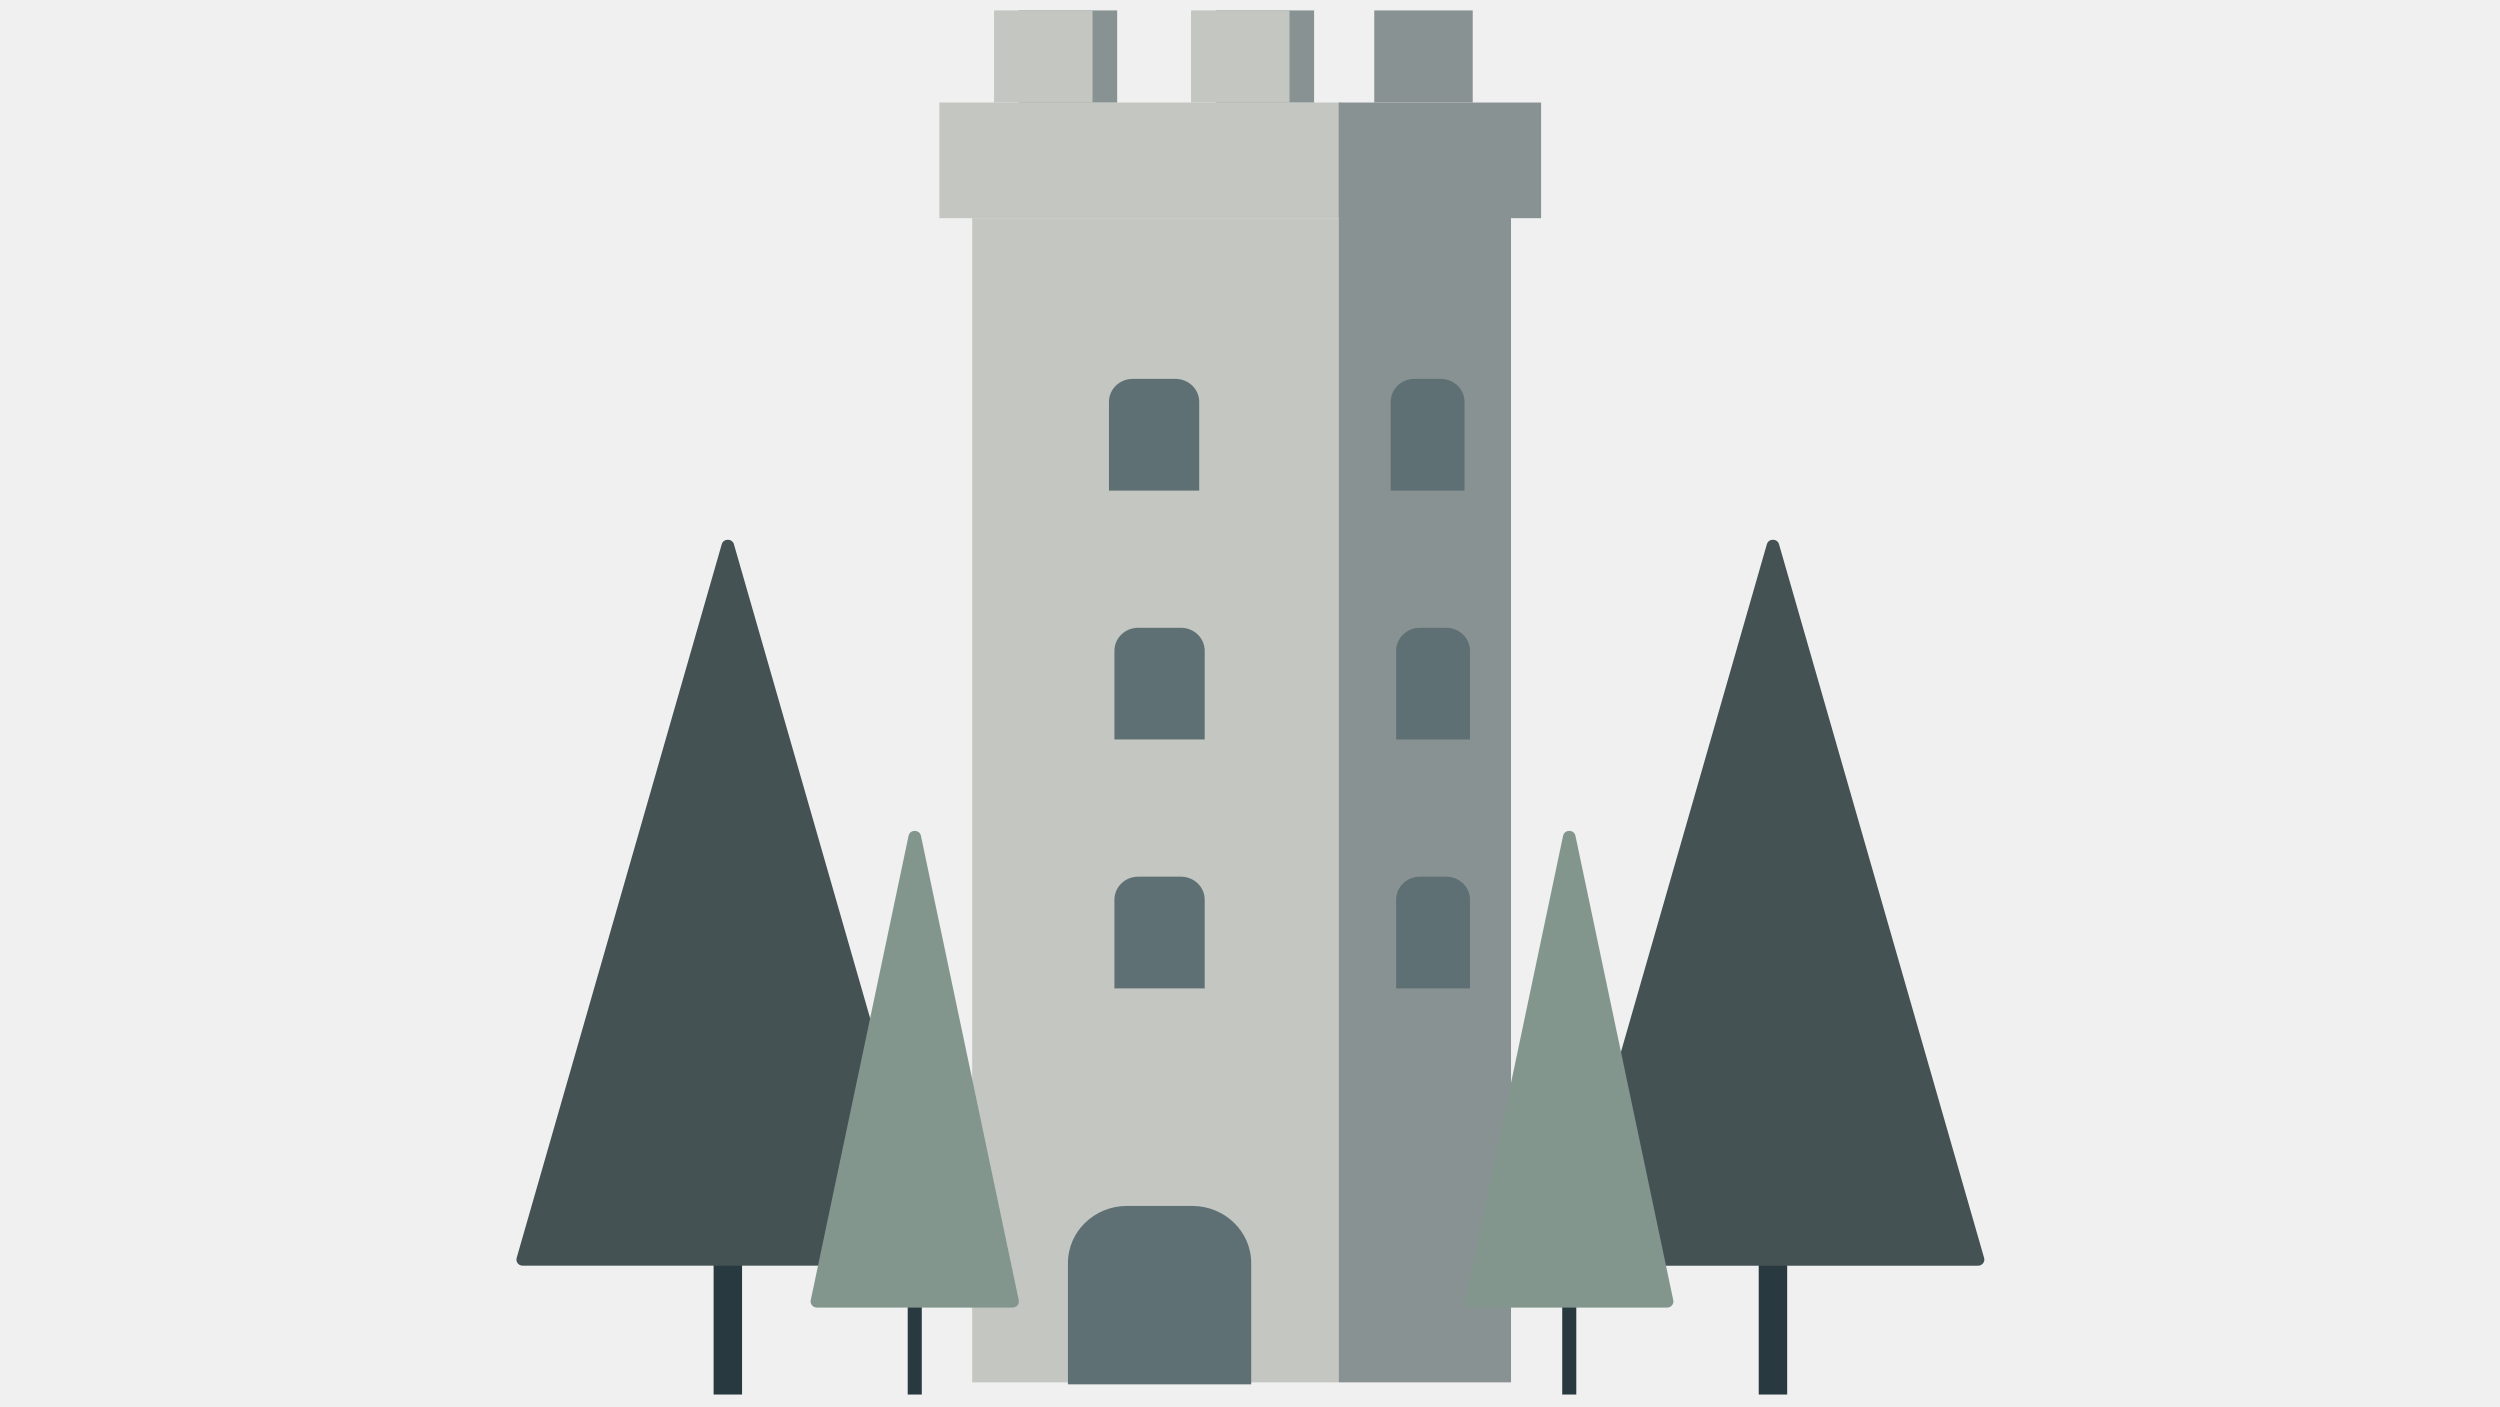
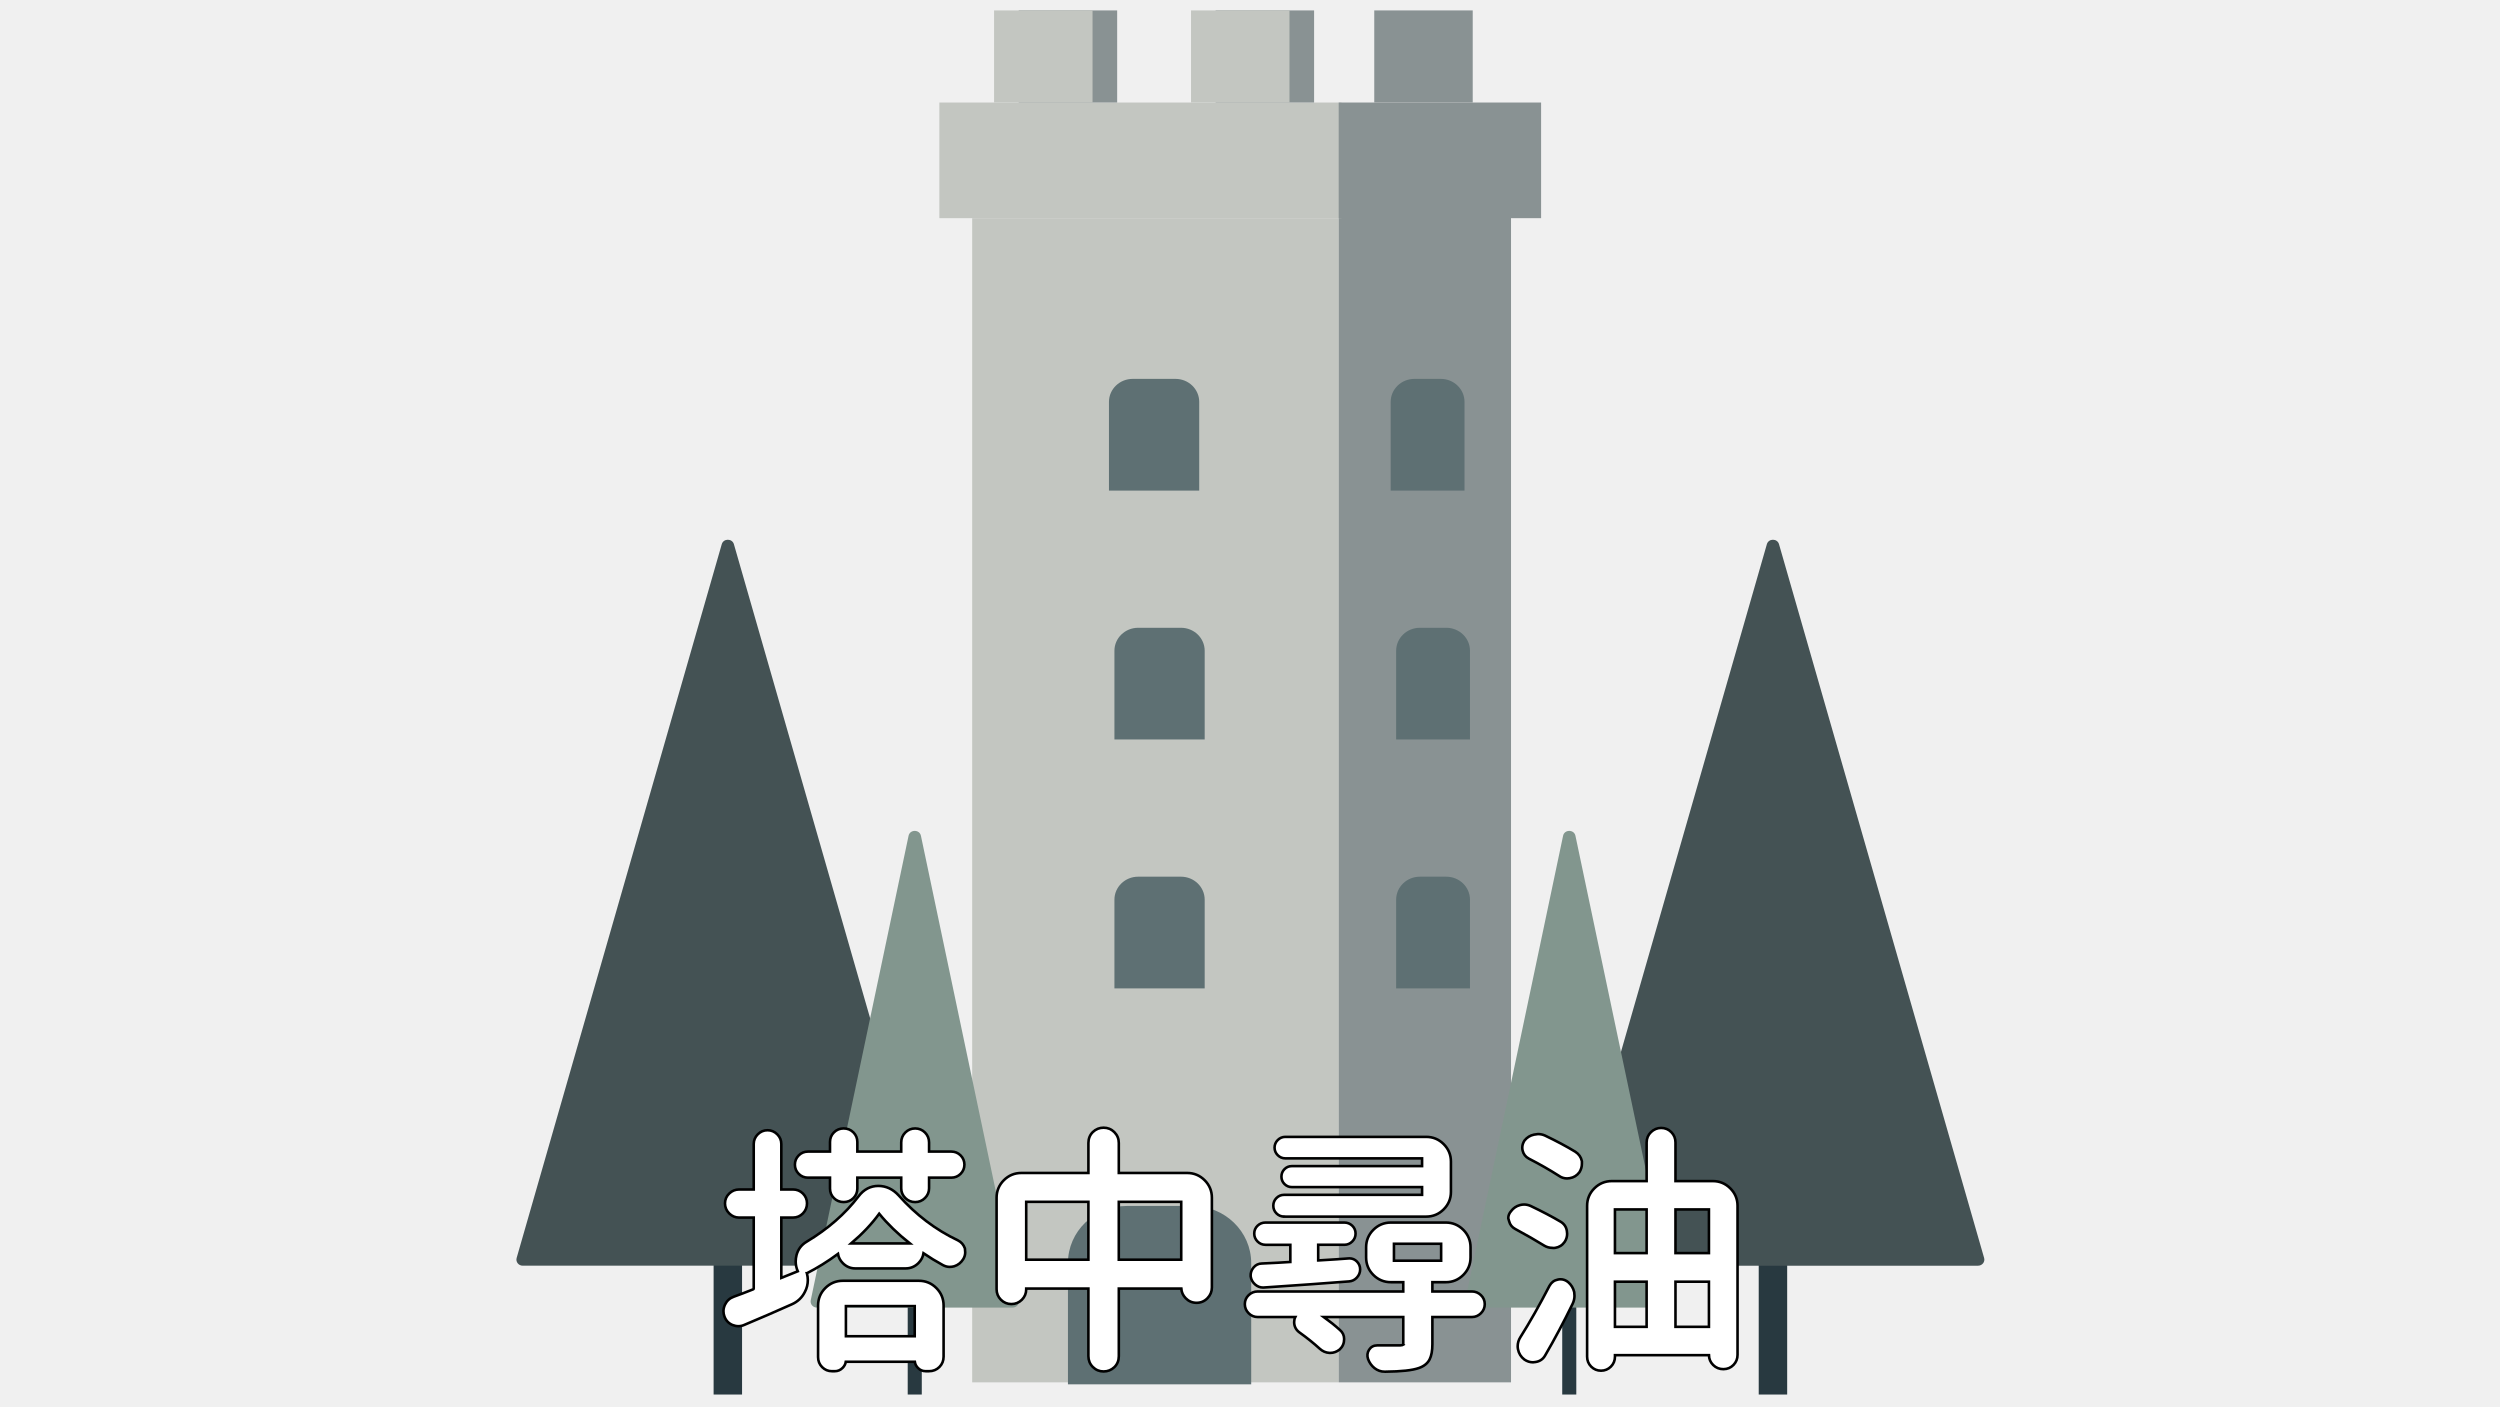
<svg xmlns="http://www.w3.org/2000/svg" version="1.1" id="圖層_1" x="0px" y="0px" viewBox="0 0 1920 1080" style="enable-background:new 0 0 1920 1080;" xml:space="preserve">
  <style type="text/css">
	.st0{fill:#283940;}
	.st1{fill:#445254;}
	.st2{fill:#C3C6C1;}
	.st3{fill:#899293;}
	.st4{fill:#5E7073;}
	.st5{fill:#82968E;}
+ 	.st6{fill:#FFFFFF;}
+ 	.st7{fill:none;stroke:#000000;stroke-width:2;stroke-miterlimit:10;}
</style>
  <g>
    <rect x="1350.7" y="966.24" class="st0" width="21.85" height="104.76" />
    <path class="st1" d="M1356.95,417.95l-157.53,548.17c-0.86,2.98,1.46,5.94,4.66,5.94h315.07c3.2,0,5.53-2.96,4.66-5.94   l-157.53-548.17C1364.96,413.38,1358.28,413.38,1356.95,417.95z" />
    <rect x="548.05" y="966.24" class="st0" width="21.85" height="104.76" />
    <path class="st1" d="M554.31,417.95L396.78,966.11c-0.86,2.98,1.46,5.94,4.66,5.94h315.07c3.2,0,5.53-2.96,4.66-5.94L563.64,417.95   C562.32,413.38,555.63,413.38,554.31,417.95z" />
    <g>
      <rect x="746.64" y="167.55" class="st2" width="281.48" height="894.09" />
      <rect x="1028.12" y="164.54" class="st3" width="132.34" height="897.1" />
-       <path class="st4" d="M960.91,1063.15H820.18v-93.12c0-24.22,20.27-43.86,45.27-43.86h50.2c25,0,45.27,19.64,45.27,43.86V1063.15z" />
+       <path class="st4" d="M960.91,1063.15H820.18v-93.12c0-24.22,20.27-43.86,45.27-43.86h50.2c25,0,45.27,19.64,45.27,43.86v93.12    H960.91z" />
      <path class="st4" d="M925.2,759.09h-69.32v-68.13c0-9.77,8.16-17.67,18.24-17.67h32.84c10.08,0,18.24,7.91,18.24,17.67V759.09z" />
-       <path class="st4" d="M925.2,567.93h-69.32v-68.13c0-9.77,8.16-17.67,18.24-17.67h32.84c10.08,0,18.24,7.91,18.24,17.67V567.93z" />
+       <path class="st4" d="M925.2,567.93h-69.32V499.8c0-9.77,8.16-17.67,18.24-17.67h32.84c10.08,0,18.24,7.91,18.24,17.67V567.93z" />
      <path class="st4" d="M921,376.78h-69.32v-68.13c0-9.77,8.16-17.67,18.24-17.67h32.84c10.08,0,18.24,7.91,18.24,17.67V376.78z" />
      <path class="st4" d="M1128.95,759.09h-56.71v-68.13c0-9.77,8.16-17.67,18.24-17.67h20.23c10.08,0,18.24,7.91,18.24,17.67V759.09z" />
-       <path class="st4" d="M1128.95,567.93h-56.71v-68.13c0-9.77,8.16-17.67,18.24-17.67h20.23c10.08,0,18.24,7.91,18.24,17.67V567.93z" />
+       <path class="st4" d="M1128.95,567.93h-56.71V499.8c0-9.77,8.16-17.67,18.24-17.67h20.23c10.08,0,18.24,7.91,18.24,17.67V567.93z" />
      <path class="st4" d="M1124.75,376.78h-56.71v-68.13c0-9.77,8.16-17.67,18.24-17.67h20.23c10.08,0,18.24,7.91,18.24,17.67V376.78z" />
      <rect x="721.44" y="78.74" class="st2" width="308.79" height="88.81" />
      <rect x="1028.12" y="78.74" class="st3" width="155.45" height="88.81" />
      <g>
        <rect x="782.36" y="8" class="st3" width="75.62" height="70.74" />
        <rect x="763.45" y="8" class="st2" width="75.62" height="70.74" />
      </g>
      <g>
        <rect x="933.6" y="8" class="st3" width="75.62" height="70.74" />
        <rect x="914.7" y="8" class="st2" width="75.62" height="70.74" />
      </g>
      <rect x="1055.43" y="8" class="st3" width="75.62" height="70.74" />
    </g>
    <g>
      <rect x="697.12" y="1000.31" class="st0" width="10.81" height="70.69" />
-       <path class="st5" d="M697.78,641.87l-75.14,356.73c-0.61,2.91,1.68,5.63,4.74,5.63h150.29c3.07,0,5.35-2.72,4.74-5.63    l-75.14-356.73C706.21,636.87,698.84,636.87,697.78,641.87z" />
+       <path class="st5" d="M697.78,641.87L622.64,998.6c-0.61,2.91,1.68,5.63,4.74,5.63h150.29c3.07,0,5.35-2.72,4.74-5.63    l-75.14-356.73C706.21,636.87,698.84,636.87,697.78,641.87z" />
    </g>
    <g>
      <rect x="1199.79" y="1000.31" class="st0" width="10.81" height="70.69" />
      <path class="st5" d="M1200.45,641.87l-75.14,356.73c-0.61,2.91,1.68,5.63,4.74,5.63h150.29c3.07,0,5.35-2.72,4.74-5.63    l-75.14-356.73C1208.88,636.87,1201.5,636.87,1200.45,641.87z" />
    </g>
  </g>
+   <g>
+     <g>
+       <g>
+         <path class="st6" d="M710.94,1053.08c-2.38,0-4.42-0.87-6.04-2.58c-1.3-1.36-2.08-2.92-2.32-4.65h-53.01     c-0.26,1.74-1.08,3.31-2.45,4.69c-1.69,1.69-3.68,2.54-5.91,2.54h-2.34c-2.88,0-5.4-1.05-7.47-3.13     c-2.07-2.07-3.12-4.65-3.12-7.66v-39.65c0-5.21,1.87-9.73,5.57-13.43c3.69-3.69,8.21-5.57,13.43-5.57h58.4     c5.22,0,9.73,1.87,13.43,5.57c3.69,3.69,5.57,8.21,5.57,13.43v39.26c0,3.14-1.08,5.82-3.22,7.96c-2.14,2.14-4.82,3.22-7.96,3.22     H710.94z M702.5,1026.23v-23.15h-52.84v23.15H702.5z M567.19,1018.51c-1.56,0-3.12-0.31-4.65-0.93     c-3.04-1.28-5.12-3.52-6.22-6.67c-0.46-1.22-0.7-2.57-0.7-3.98c0-1.59,0.39-3.24,1.16-4.93c1.42-2.99,3.71-5.05,6.82-6.14     c3.97-1.41,8.94-3.3,14.76-5.63l0.11-0.04c0.29-0.1,0.39-0.13,0.39-0.64v-54.45h-11.28c-2.88,0-5.43-1.08-7.57-3.22     c-2.14-2.14-3.22-4.72-3.22-7.66c0-2.96,1.09-5.51,3.25-7.59c2.14-2.06,4.68-3.1,7.54-3.1h11.28v-34.91     c0-2.88,1.05-5.39,3.12-7.47c2.08-2.07,4.59-3.13,7.47-3.13c2.88,0,5.39,1.05,7.47,3.12c2.08,2.08,3.13,4.59,3.13,7.47v34.91     h8.94c3.01,0,5.59,1.05,7.66,3.12c2.08,2.08,3.13,4.63,3.13,7.57c0,2.93-1.04,5.5-3.1,7.64c-2.08,2.16-4.67,3.25-7.69,3.25h-8.94     v46.33l12.63-5.09c-1.07-2.52-1.59-5.02-1.59-7.5c0-1.59,0.22-3.26,0.65-4.98c1.18-4.44,3.79-7.87,7.76-10.22     c16.23-9.71,29.64-21.43,39.86-34.84c4.02-5.32,9.13-8.01,15.17-8.01c5.96,0,11.22,2.45,15.64,7.29     c13.18,14.85,28.47,26.45,45.47,34.5c2.59,1.3,4.37,3.32,5.33,6.02l0.07,0.19l0.03,0.2c0.14,1.03,0.21,1.95,0.21,2.82     c0,1.8-0.49,3.52-1.46,5.13c-1.69,2.77-4.04,4.64-6.97,5.56c-1.13,0.33-2.3,0.48-3.53,0.48c-1.76,0-3.53-0.48-5.25-1.42     c-5.12-2.79-10.09-5.83-14.8-9.03c-0.45,2.84-1.77,5.36-3.92,7.52c-2.72,2.72-6.02,4.1-9.81,4.1h-38.67c-3.66,0-6.87-1.35-9.52-4     c-2.06-2.06-3.34-4.46-3.8-7.14c-7.92,5.83-15.94,10.82-23.86,14.84c-0.01,0-0.01,0.01-0.02,0.01c0.01,0.03,0.08,0.26,0.08,0.26     c0.43,1.71,0.65,3.39,0.65,4.98c0,3.18-0.73,6.19-2.18,8.94c-2.13,4.4-5.55,7.68-10.15,9.69c-12.19,5.45-24.49,10.78-36.55,15.83     C570.1,1018.19,568.64,1018.51,567.19,1018.51z M698.78,954.94c-9.21-7.27-17.12-14.93-23.56-22.8     c-5.58,7.71-12.82,15.38-21.54,22.8H698.78z M702.83,923.2c-2.95,0-5.5-1.05-7.57-3.13c-2.07-2.07-3.12-4.58-3.12-7.47v-8.16     h-33.7v8.35c0,2.88-1.02,5.36-3.03,7.37c-2.01,2.01-4.52,3.03-7.47,3.03c-2.95,0-5.47-1.02-7.47-3.03     c-2.01-2-3.03-4.48-3.03-7.37v-8.35h-16.95c-2.75,0-5.13-0.99-7.08-2.93c-1.94-1.94-2.93-4.33-2.93-7.08s0.99-5.13,2.93-7.08     c1.94-1.94,4.33-2.93,7.08-2.93h16.95v-7.38c0-2.88,1.02-5.36,3.03-7.37c2.01-2.01,4.52-3.03,7.47-3.03     c2.94,0,5.45,1.02,7.47,3.03c2.01,2.02,3.03,4.5,3.03,7.37v7.38h33.7v-6.98c0-3.01,1.05-5.59,3.12-7.66     c2.08-2.07,4.62-3.13,7.57-3.13c2.94,0,5.49,1.05,7.56,3.12c2.08,2.08,3.13,4.66,3.13,7.67v6.98h17.14     c2.75,0,5.13,0.99,7.08,2.93c1.94,1.94,2.93,4.33,2.93,7.08s-0.99,5.13-2.93,7.08c-1.94,1.94-4.33,2.93-7.08,2.93h-17.14v8.16     c0,2.88-1.05,5.4-3.13,7.47C708.33,922.15,705.78,923.2,702.83,923.2z" />
+         <path class="st7" d="M710.94,1053.08c-2.38,0-4.42-0.87-6.04-2.58c-1.3-1.36-2.08-2.92-2.32-4.65h-53.01     c-0.26,1.74-1.08,3.31-2.45,4.69c-1.69,1.69-3.68,2.54-5.91,2.54h-2.34c-2.88,0-5.4-1.05-7.47-3.13     c-2.07-2.07-3.12-4.65-3.12-7.66v-39.65c0-5.21,1.87-9.73,5.57-13.43c3.69-3.69,8.21-5.57,13.43-5.57h58.4     c5.22,0,9.73,1.87,13.43,5.57c3.69,3.69,5.57,8.21,5.57,13.43v39.26c0,3.14-1.08,5.82-3.22,7.96c-2.14,2.14-4.82,3.22-7.96,3.22     H710.94z M702.5,1026.23v-23.15h-52.84v23.15H702.5z M567.19,1018.51c-1.56,0-3.12-0.31-4.65-0.93     c-3.04-1.28-5.12-3.52-6.22-6.67c-0.46-1.22-0.7-2.57-0.7-3.98c0-1.59,0.39-3.24,1.16-4.93c1.42-2.99,3.71-5.05,6.82-6.14     c3.97-1.41,8.94-3.3,14.76-5.63l0.11-0.04c0.29-0.1,0.39-0.13,0.39-0.64v-54.45h-11.28c-2.88,0-5.43-1.08-7.57-3.22     c-2.14-2.14-3.22-4.72-3.22-7.66c0-2.96,1.09-5.51,3.25-7.59c2.14-2.06,4.68-3.1,7.54-3.1h11.28v-34.91     c0-2.88,1.05-5.39,3.12-7.47c2.08-2.07,4.59-3.13,7.47-3.13c2.88,0,5.39,1.05,7.47,3.12c2.08,2.08,3.13,4.59,3.13,7.47v34.91     h8.94c3.01,0,5.59,1.05,7.66,3.12c2.08,2.08,3.13,4.63,3.13,7.57c0,2.93-1.04,5.5-3.1,7.64c-2.08,2.16-4.67,3.25-7.69,3.25h-8.94     v46.33l12.63-5.09c-1.07-2.52-1.59-5.02-1.59-7.5c0-1.59,0.22-3.26,0.65-4.98c1.18-4.44,3.79-7.87,7.76-10.22     c16.23-9.71,29.64-21.43,39.86-34.84c4.02-5.32,9.13-8.01,15.17-8.01c5.96,0,11.22,2.45,15.64,7.29     c13.18,14.85,28.47,26.45,45.47,34.5c2.59,1.3,4.37,3.32,5.33,6.02l0.07,0.19l0.03,0.2c0.14,1.03,0.21,1.95,0.21,2.82     c0,1.8-0.49,3.52-1.46,5.13c-1.69,2.77-4.04,4.64-6.97,5.56c-1.13,0.33-2.3,0.48-3.53,0.48c-1.76,0-3.53-0.48-5.25-1.42     c-5.12-2.79-10.09-5.83-14.8-9.03c-0.45,2.84-1.77,5.36-3.92,7.52c-2.72,2.72-6.02,4.1-9.81,4.1h-38.67c-3.66,0-6.87-1.35-9.52-4     c-2.06-2.06-3.34-4.46-3.8-7.14c-7.92,5.83-15.94,10.82-23.86,14.84c-0.01,0-0.01,0.01-0.02,0.01c0.01,0.03,0.08,0.26,0.08,0.26     c0.43,1.71,0.65,3.39,0.65,4.98c0,3.18-0.73,6.19-2.18,8.94c-2.13,4.4-5.55,7.68-10.15,9.69c-12.19,5.45-24.49,10.78-36.55,15.83     C570.1,1018.19,568.64,1018.51,567.19,1018.51z M698.78,954.94c-9.21-7.27-17.12-14.93-23.56-22.8     c-5.58,7.71-12.82,15.38-21.54,22.8H698.78z M702.83,923.2c-2.95,0-5.5-1.05-7.57-3.13c-2.07-2.07-3.12-4.58-3.12-7.47v-8.16     h-33.7v8.35c0,2.88-1.02,5.36-3.03,7.37c-2.01,2.01-4.52,3.03-7.47,3.03c-2.95,0-5.47-1.02-7.47-3.03     c-2.01-2-3.03-4.48-3.03-7.37v-8.35h-16.95c-2.75,0-5.13-0.99-7.08-2.93c-1.94-1.94-2.93-4.33-2.93-7.08s0.99-5.13,2.93-7.08     c1.94-1.94,4.33-2.93,7.08-2.93h16.95v-7.38c0-2.88,1.02-5.36,3.03-7.37c2.01-2.01,4.52-3.03,7.47-3.03     c2.94,0,5.45,1.02,7.47,3.03c2.01,2.02,3.03,4.5,3.03,7.37v7.38h33.7v-6.98c0-3.01,1.05-5.59,3.12-7.66     c2.08-2.07,4.62-3.13,7.57-3.13c2.94,0,5.49,1.05,7.56,3.12c2.08,2.08,3.13,4.66,3.13,7.67v6.98h17.14     c2.75,0,5.13,0.99,7.08,2.93c1.94,1.94,2.93,4.33,2.93,7.08s-0.99,5.13-2.93,7.08c-1.94,1.94-4.33,2.93-7.08,2.93h-17.14v8.16     c0,2.88-1.05,5.4-3.13,7.47C708.33,922.15,705.78,923.2,702.83,923.2z" />
+       </g>
+       <g>
+         <path class="st6" d="M847.56,1053.28c-3.21,0-5.98-1.15-8.25-3.42c-2.27-2.27-3.42-5.08-3.42-8.35v-51.91h-47.76v0.54     c0,3.14-1.12,5.85-3.32,8.06c-2.2,2.2-4.91,3.32-8.05,3.32c-3.15,0-5.86-1.12-8.06-3.32c-2.2-2.2-3.32-4.91-3.32-8.05v-70.31     c0-5.21,1.87-9.73,5.57-13.43c3.69-3.69,8.21-5.57,13.43-5.57h51.52v-23c0-3.41,1.16-6.26,3.44-8.47c2.27-2.19,5.03-3.3,8.23-3.3     c3.2,0,5.98,1.15,8.25,3.42c2.27,2.27,3.42,5.08,3.42,8.35v23h52.49c5.22,0,9.73,1.87,13.43,5.57c3.69,3.69,5.57,8.21,5.57,13.43     v68.95c0,3.13-1.14,5.89-3.39,8.23c-2.27,2.35-5.09,3.54-8.37,3.54c-3.29,0-6.1-1.19-8.37-3.54c-2.05-2.12-3.18-4.61-3.37-7.4     h-47.98v51.91c0,3.41-1.16,6.26-3.44,8.47C853.52,1052.17,850.75,1053.28,847.56,1053.28z M907.18,967.44v-44.44h-47.95v44.44     H907.18z M835.89,967.44v-44.44h-47.76v44.44H835.89z" />
+         <path class="st7" d="M847.56,1053.28c-3.21,0-5.98-1.15-8.25-3.42c-2.27-2.27-3.42-5.08-3.42-8.35v-51.91h-47.76v0.54     c0,3.14-1.12,5.85-3.32,8.06c-2.2,2.2-4.91,3.32-8.05,3.32c-3.15,0-5.86-1.12-8.06-3.32c-2.2-2.2-3.32-4.91-3.32-8.05v-70.31     c0-5.21,1.87-9.73,5.57-13.43c3.69-3.69,8.21-5.57,13.43-5.57h51.52v-23c0-3.41,1.16-6.26,3.44-8.47c2.27-2.19,5.03-3.3,8.23-3.3     c3.2,0,5.98,1.15,8.25,3.42c2.27,2.27,3.42,5.08,3.42,8.35v23h52.49c5.22,0,9.73,1.87,13.43,5.57c3.69,3.69,5.57,8.21,5.57,13.43     v68.95c0,3.13-1.14,5.89-3.39,8.23c-2.27,2.35-5.09,3.54-8.37,3.54c-3.29,0-6.1-1.19-8.37-3.54c-2.05-2.12-3.18-4.61-3.37-7.4     h-47.98v51.91c0,3.41-1.16,6.26-3.44,8.47C853.52,1052.17,850.75,1053.28,847.56,1053.28z M907.18,967.44v-44.44h-47.95v44.44     H907.18z M835.89,967.44v-44.44h-47.76v44.44H835.89z" />
+       </g>
+       <g>
+         <path class="st6" d="M1063.48,1053.47c-2.93,0-5.58-0.94-7.89-2.78c-2.24-1.79-3.89-4.12-4.92-6.93     c-0.86-2.57-0.58-5.02,0.78-7.14c1.41-2.2,3.54-3.36,6.18-3.36h17.7c1.67-0.13,2.18-0.4,2.26-0.45     c-0.01-0.01,0.12-0.29,0.12-1.06v-20.27h-61.04c4.71,3.4,8.88,6.75,12.44,10c2.1,1.78,3.19,4.13,3.19,6.95     c0,3.17-1.14,5.84-3.38,7.91l-0.13,0.11c-2.18,1.71-4.56,2.58-7.09,2.58l-0.7,0c-2.81-0.16-5.33-1.26-7.5-3.27     c-4.48-4.09-9.74-8.31-15.63-12.54c-2.64-1.98-3.96-4.62-3.96-7.88c0-1.4,0.3-2.69,0.88-3.86h-28.96c-2.62,0-4.94-0.99-6.88-2.93     c-1.94-1.94-2.93-4.29-2.93-6.98c0-2.7,1-5.03,2.96-6.91c1.95-1.86,4.25-2.8,6.85-2.8h111.87v-7.13h-9.52     c-5.21,0-9.73-1.87-13.43-5.57s-5.57-8.21-5.57-13.43v-7.81c0-5.21,1.87-9.73,5.57-13.43s8.21-5.57,13.43-5.57h42.19     c5.21,0,9.73,1.87,13.43,5.57s5.57,8.21,5.57,13.43v7.81c0,5.21-1.87,9.73-5.57,13.43s-8.21,5.57-13.43,5.57h-10.3v7.13h30.42     c2.6,0,4.91,0.94,6.85,2.8c1.97,1.89,2.96,4.21,2.96,6.91c0,2.69-0.99,5.04-2.93,6.98c-1.94,1.94-4.26,2.93-6.88,2.93h-30.42     v20.85c0,5.05-0.71,8.9-2.17,11.75c-1.54,3-4.29,5.2-8.16,6.54c-4.92,1.78-13.44,2.71-26.02,2.84h-0.01H1063.48z M1106.79,968.22     v-12.99h-36.23v12.99H1106.79z M970,988.84c-2.24,0-4.29-0.8-6.08-2.37c-1.93-1.69-3.08-3.78-3.4-6.22l-0.01-0.13     c-0.17-2.47,0.58-4.72,2.22-6.69c1.67-2,3.89-3.06,6.42-3.06c8.7-0.39,16.05-0.78,21.74-1.17c0.03,0,0.06-0.01,0.08-0.01     c0-0.04,0.01-0.08,0.01-0.14v-13.04h-19.09c-2.37,0-4.42-0.85-6.1-2.54c-1.68-1.68-2.54-3.73-2.54-6.1     c0-2.38,0.87-4.41,2.57-6.04c1.68-1.6,3.72-2.41,6.07-2.41h60.55c2.34,0,4.38,0.81,6.06,2.4c1.71,1.63,2.58,3.66,2.58,6.04     c0,2.37-0.85,4.42-2.54,6.1c-1.68,1.68-3.74,2.54-6.1,2.54h-20.07v12.02c0.01,0,0.02-0.01,0.04-0.01c0.02,0,0.04,0,0.06,0     c10.9-0.64,18.74-1.16,23.31-1.55c0.24-0.02,0.45-0.02,0.65-0.02c2.16,0,4.05,0.79,5.62,2.36c1.69,1.69,2.54,3.74,2.54,6.1     c0,2.33-0.83,4.42-2.47,6.23c-1.65,1.82-3.68,2.83-6.03,2.99c-18.26,1.43-40.28,3.01-65.43,4.69     C970.43,988.84,970.21,988.84,970,988.84z M986.14,934.33c-2.24,0-4.19-0.82-5.81-2.44c-1.62-1.61-2.44-3.6-2.44-5.9     c0-2.3,0.82-4.29,2.44-5.91c1.62-1.62,3.58-2.44,5.81-2.44h106.01v-5.96H992c-2.1,0-3.96-0.79-5.52-2.34     c-1.56-1.55-2.34-3.48-2.34-5.71s0.79-4.16,2.34-5.71c1.55-1.56,3.41-2.34,5.52-2.34h100.15v-5.96H987.11     c-2.24,0-4.19-0.82-5.81-2.44c-1.62-1.61-2.44-3.57-2.44-5.81c0-2.23,0.82-4.19,2.44-5.81c1.62-1.62,3.58-2.44,5.81-2.44h108.2     c5.21,0,9.73,1.87,13.43,5.57s5.57,8.21,5.57,13.43v23.24c0,5.21-1.87,9.73-5.57,13.43s-8.21,5.57-13.43,5.57H986.14z" />
+         <path class="st7" d="M1063.48,1053.47c-2.93,0-5.58-0.94-7.89-2.78c-2.24-1.79-3.89-4.12-4.92-6.93     c-0.86-2.57-0.58-5.02,0.78-7.14c1.41-2.2,3.54-3.36,6.18-3.36h17.7c1.67-0.13,2.18-0.4,2.26-0.45     c-0.01-0.01,0.12-0.29,0.12-1.06v-20.27h-61.04c4.71,3.4,8.88,6.75,12.44,10c2.1,1.78,3.19,4.13,3.19,6.95     c0,3.17-1.14,5.84-3.38,7.91l-0.13,0.11c-2.18,1.71-4.56,2.58-7.09,2.58l-0.7,0c-2.81-0.16-5.33-1.26-7.5-3.27     c-4.48-4.09-9.74-8.31-15.63-12.54c-2.64-1.98-3.96-4.62-3.96-7.88c0-1.4,0.3-2.69,0.88-3.86h-28.96c-2.62,0-4.94-0.99-6.88-2.93     c-1.94-1.94-2.93-4.29-2.93-6.98c0-2.7,1-5.03,2.96-6.91c1.95-1.86,4.25-2.8,6.85-2.8h111.87v-7.13h-9.52     c-5.21,0-9.73-1.87-13.43-5.57s-5.57-8.21-5.57-13.43v-7.81c0-5.21,1.87-9.73,5.57-13.43s8.21-5.57,13.43-5.57h42.19     c5.21,0,9.73,1.87,13.43,5.57s5.57,8.21,5.57,13.43v7.81c0,5.21-1.87,9.73-5.57,13.43s-8.21,5.57-13.43,5.57h-10.3v7.13h30.42     c2.6,0,4.91,0.94,6.85,2.8c1.97,1.89,2.96,4.21,2.96,6.91c0,2.69-0.99,5.04-2.93,6.98c-1.94,1.94-4.26,2.93-6.88,2.93h-30.42     v20.85c0,5.05-0.71,8.9-2.17,11.75c-1.54,3-4.29,5.2-8.16,6.54c-4.92,1.78-13.44,2.71-26.02,2.84h-0.01H1063.48z M1106.79,968.22     v-12.99h-36.23v12.99H1106.79z M970,988.84c-2.24,0-4.29-0.8-6.08-2.37c-1.93-1.69-3.08-3.78-3.4-6.22l-0.01-0.13     c-0.17-2.47,0.58-4.72,2.22-6.69c1.67-2,3.89-3.06,6.42-3.06c8.7-0.39,16.05-0.78,21.74-1.17c0.03,0,0.06-0.01,0.08-0.01     c0-0.04,0.01-0.08,0.01-0.14v-13.04h-19.09c-2.37,0-4.42-0.85-6.1-2.54c-1.68-1.68-2.54-3.73-2.54-6.1     c0-2.38,0.87-4.41,2.57-6.04c1.68-1.6,3.72-2.41,6.07-2.41h60.55c2.34,0,4.38,0.81,6.06,2.4c1.71,1.63,2.58,3.66,2.58,6.04     c0,2.37-0.85,4.42-2.54,6.1c-1.68,1.68-3.74,2.54-6.1,2.54h-20.07v12.02c0.01,0,0.02-0.01,0.04-0.01c0.02,0,0.04,0,0.06,0     c10.9-0.64,18.74-1.16,23.31-1.55c0.24-0.02,0.45-0.02,0.65-0.02c2.16,0,4.05,0.79,5.62,2.36c1.69,1.69,2.54,3.74,2.54,6.1     c0,2.33-0.83,4.42-2.47,6.23c-1.65,1.82-3.68,2.83-6.03,2.99c-18.26,1.43-40.28,3.01-65.43,4.69     C970.43,988.84,970.21,988.84,970,988.84z M986.14,934.33c-2.24,0-4.19-0.82-5.81-2.44c-1.62-1.61-2.44-3.6-2.44-5.9     c0-2.3,0.82-4.29,2.44-5.91c1.62-1.62,3.58-2.44,5.81-2.44h106.01v-5.96H992c-2.1,0-3.96-0.79-5.52-2.34     c-1.56-1.55-2.34-3.48-2.34-5.71s0.79-4.16,2.34-5.71c1.55-1.56,3.41-2.34,5.52-2.34h100.15v-5.96H987.11     c-2.24,0-4.19-0.82-5.81-2.44c-1.62-1.61-2.44-3.57-2.44-5.81c0-2.23,0.82-4.19,2.44-5.81c1.62-1.62,3.58-2.44,5.81-2.44h108.2     c5.21,0,9.73,1.87,13.43,5.57s5.57,8.21,5.57,13.43v23.24c0,5.21-1.87,9.73-5.57,13.43s-8.21,5.57-13.43,5.57H986.14z" />
+       </g>
+       <g>
+         <path class="st6" d="M1229.59,1052.69c-2.95,0-5.49-1.05-7.57-3.13c-2.07-2.07-3.12-4.65-3.12-7.66V926.08     c0-5.21,1.87-9.73,5.57-13.43s8.21-5.57,13.43-5.57h26.71v-29.64c0-3.16,1.13-5.84,3.35-7.98c2.2-2.12,4.83-3.2,7.83-3.2     c3.01,0,5.62,1.08,7.76,3.22c2.14,2.14,3.22,4.82,3.22,7.96v29.64h28.66c5.21,0,9.73,1.87,13.43,5.57s5.57,8.21,5.57,13.43     v114.45c0,2.99-1.04,5.6-3.1,7.73c-2.08,2.16-4.7,3.25-7.79,3.25c-3.08,0-5.72-1.08-7.86-3.22c-2.08-2.08-3.16-4.61-3.22-7.52     h-72.17l0,1.13c0,3.01-1.05,5.59-3.12,7.66C1235.08,1051.64,1232.54,1052.69,1229.59,1052.69z M1312.46,1019.01v-34.67h-25.69     v34.67H1312.46z M1264.6,1019.01v-34.67h-24.32v34.67H1264.6z M1312.46,962.37v-33.5h-25.69v33.5H1312.46z M1264.6,962.37v-33.5     h-24.32v33.5H1264.6z M1177.35,1046.25c-2.36,0-4.58-0.71-6.61-2.11c-2.68-2.05-4.32-4.69-4.93-7.91     c-0.15-0.75-0.23-1.54-0.23-2.33c0-2.46,0.7-4.79,2.07-6.94c7.11-11.25,14.64-24.54,22.37-39.49c1.5-2.66,3.66-4.24,6.44-4.75     c0.66-0.16,1.33-0.24,1.97-0.24c2.16,0,4.16,0.74,5.95,2.21c2.3,2,3.83,4.51,4.58,7.51l0.03,0.1l0.01,0.11     c0.14,1.03,0.21,1.95,0.21,2.82c0,1.98-0.46,3.97-1.36,5.92c-6.77,13.93-13.89,27.32-21.18,39.82c-1.58,2.84-4.08,4.56-7.4,5.06     C1178.64,1046.17,1177.99,1046.25,1177.35,1046.25z M1193.17,958.46c-0.39,0-0.78-0.03-1.17-0.1c-2.1-0.03-4.09-0.58-5.89-1.64     c-6.5-4.03-14.03-8.34-22.4-12.86c-2.42-1.29-3.99-3.25-4.67-5.83c-0.28-0.72-0.5-1.46-0.64-2.19l-0.04-0.19v-0.19     c0-1.9,0.74-3.71,2.2-5.36c1.69-2.27,3.93-3.8,6.68-4.57c1.08-0.31,2.18-0.46,3.27-0.46c1.71,0,3.43,0.39,5.12,1.15     c8.79,4.2,16.47,8.24,22.85,12.01c2.74,1.61,4.38,3.99,4.86,7.07c0.14,0.72,0.22,1.5,0.22,2.27c0,2.21-0.64,4.3-1.9,6.19     c-1.77,2.57-4.19,4.1-7.21,4.58C1194.08,958.41,1193.62,958.46,1193.17,958.46z M1203.52,905.04c-2.36,0-4.52-0.71-6.41-2.11     c-6.83-4.37-14.57-8.8-23.02-13.15c-2.5-1.33-4.09-3.42-4.74-6.21c-0.16-0.64-0.25-1.39-0.25-2.21c0-1.81,0.57-3.62,1.68-5.37     l0.06-0.09l0.07-0.08c1.85-2.31,4.27-3.8,7.2-4.42l0.14-0.02c0.91-0.13,2.87-0.41,2.87-0.41h0.14c1.84,0,3.63,0.39,5.32,1.15     c8.79,4.2,16.6,8.37,23.26,12.42c2.72,1.76,4.39,4.16,5.02,7.16l0.04,0.2v1.97c0,2.19-0.63,4.32-1.86,6.32l-0.05,0.08l-0.05,0.07     c-1.88,2.5-4.35,4.01-7.34,4.49C1204.9,904.96,1204.17,905.04,1203.52,905.04z" />
+         <path class="st7" d="M1229.59,1052.69c-2.95,0-5.49-1.05-7.57-3.13c-2.07-2.07-3.12-4.65-3.12-7.66V926.08     c0-5.21,1.87-9.73,5.57-13.43s8.21-5.57,13.43-5.57h26.71v-29.64c0-3.16,1.13-5.84,3.35-7.98c2.2-2.12,4.83-3.2,7.83-3.2     c3.01,0,5.62,1.08,7.76,3.22c2.14,2.14,3.22,4.82,3.22,7.96v29.64h28.66c5.21,0,9.73,1.87,13.43,5.57s5.57,8.21,5.57,13.43     v114.45c0,2.99-1.04,5.6-3.1,7.73c-2.08,2.16-4.7,3.25-7.79,3.25c-3.08,0-5.72-1.08-7.86-3.22c-2.08-2.08-3.16-4.61-3.22-7.52     h-72.17l0,1.13c0,3.01-1.05,5.59-3.12,7.66C1235.08,1051.64,1232.54,1052.69,1229.59,1052.69z M1312.46,1019.01v-34.67h-25.69     v34.67H1312.46z M1264.6,1019.01v-34.67h-24.32v34.67H1264.6z M1312.46,962.37v-33.5h-25.69v33.5H1312.46z M1264.6,962.37v-33.5     h-24.32v33.5H1264.6z M1177.35,1046.25c-2.36,0-4.58-0.71-6.61-2.11c-2.68-2.05-4.32-4.69-4.93-7.91     c-0.15-0.75-0.23-1.54-0.23-2.33c0-2.46,0.7-4.79,2.07-6.94c7.11-11.25,14.64-24.54,22.37-39.49c1.5-2.66,3.66-4.24,6.44-4.75     c0.66-0.16,1.33-0.24,1.97-0.24c2.16,0,4.16,0.74,5.95,2.21c2.3,2,3.83,4.51,4.58,7.51l0.03,0.1l0.01,0.11     c0.14,1.03,0.21,1.95,0.21,2.82c0,1.98-0.46,3.97-1.36,5.92c-6.77,13.93-13.89,27.32-21.18,39.82c-1.58,2.84-4.08,4.56-7.4,5.06     C1178.64,1046.17,1177.99,1046.25,1177.35,1046.25z M1193.17,958.46c-0.39,0-0.78-0.03-1.17-0.1c-2.1-0.03-4.09-0.58-5.89-1.64     c-6.5-4.03-14.03-8.34-22.4-12.86c-2.42-1.29-3.99-3.25-4.67-5.83c-0.28-0.72-0.5-1.46-0.64-2.19l-0.04-0.19v-0.19     c0-1.9,0.74-3.71,2.2-5.36c1.69-2.27,3.93-3.8,6.68-4.57c1.08-0.31,2.18-0.46,3.27-0.46c1.71,0,3.43,0.39,5.12,1.15     c8.79,4.2,16.47,8.24,22.85,12.01c2.74,1.61,4.38,3.99,4.86,7.07c0.14,0.72,0.22,1.5,0.22,2.27c0,2.21-0.64,4.3-1.9,6.19     c-1.77,2.57-4.19,4.1-7.21,4.58C1194.08,958.41,1193.62,958.46,1193.17,958.46z M1203.52,905.04c-2.36,0-4.52-0.71-6.41-2.11     c-6.83-4.37-14.57-8.8-23.02-13.15c-2.5-1.33-4.09-3.42-4.74-6.21c-0.16-0.64-0.25-1.39-0.25-2.21c0-1.81,0.57-3.62,1.68-5.37     l0.06-0.09l0.07-0.08c1.85-2.31,4.27-3.8,7.2-4.42l0.14-0.02c0.91-0.13,2.87-0.41,2.87-0.41h0.14c1.84,0,3.63,0.39,5.32,1.15     c8.79,4.2,16.6,8.37,23.26,12.42c2.72,1.76,4.39,4.16,5.02,7.16l0.04,0.2v1.97c0,2.19-0.63,4.32-1.86,6.32l-0.05,0.08l-0.05,0.07     c-1.88,2.5-4.35,4.01-7.34,4.49C1204.9,904.96,1204.17,905.04,1203.52,905.04z" />
+       </g>
+     </g>
+   </g>
</svg>
